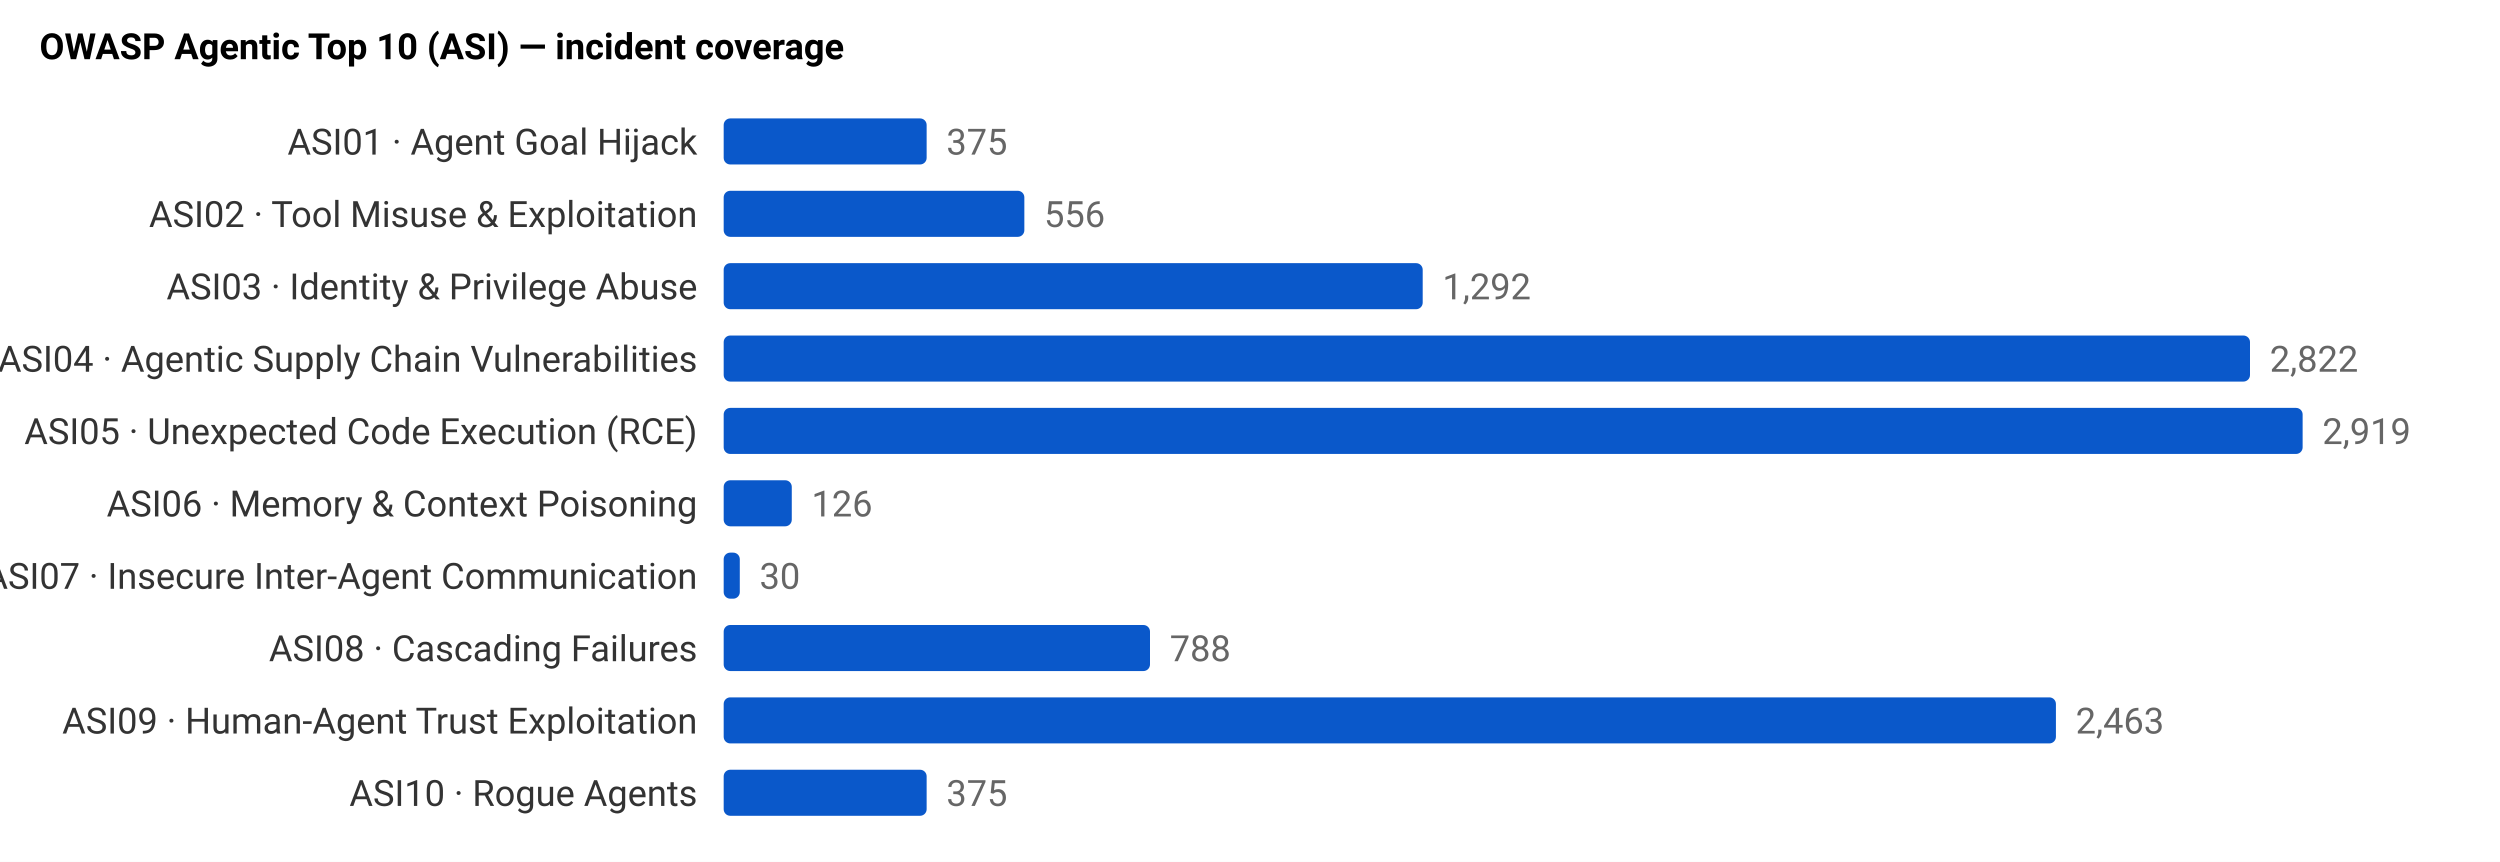
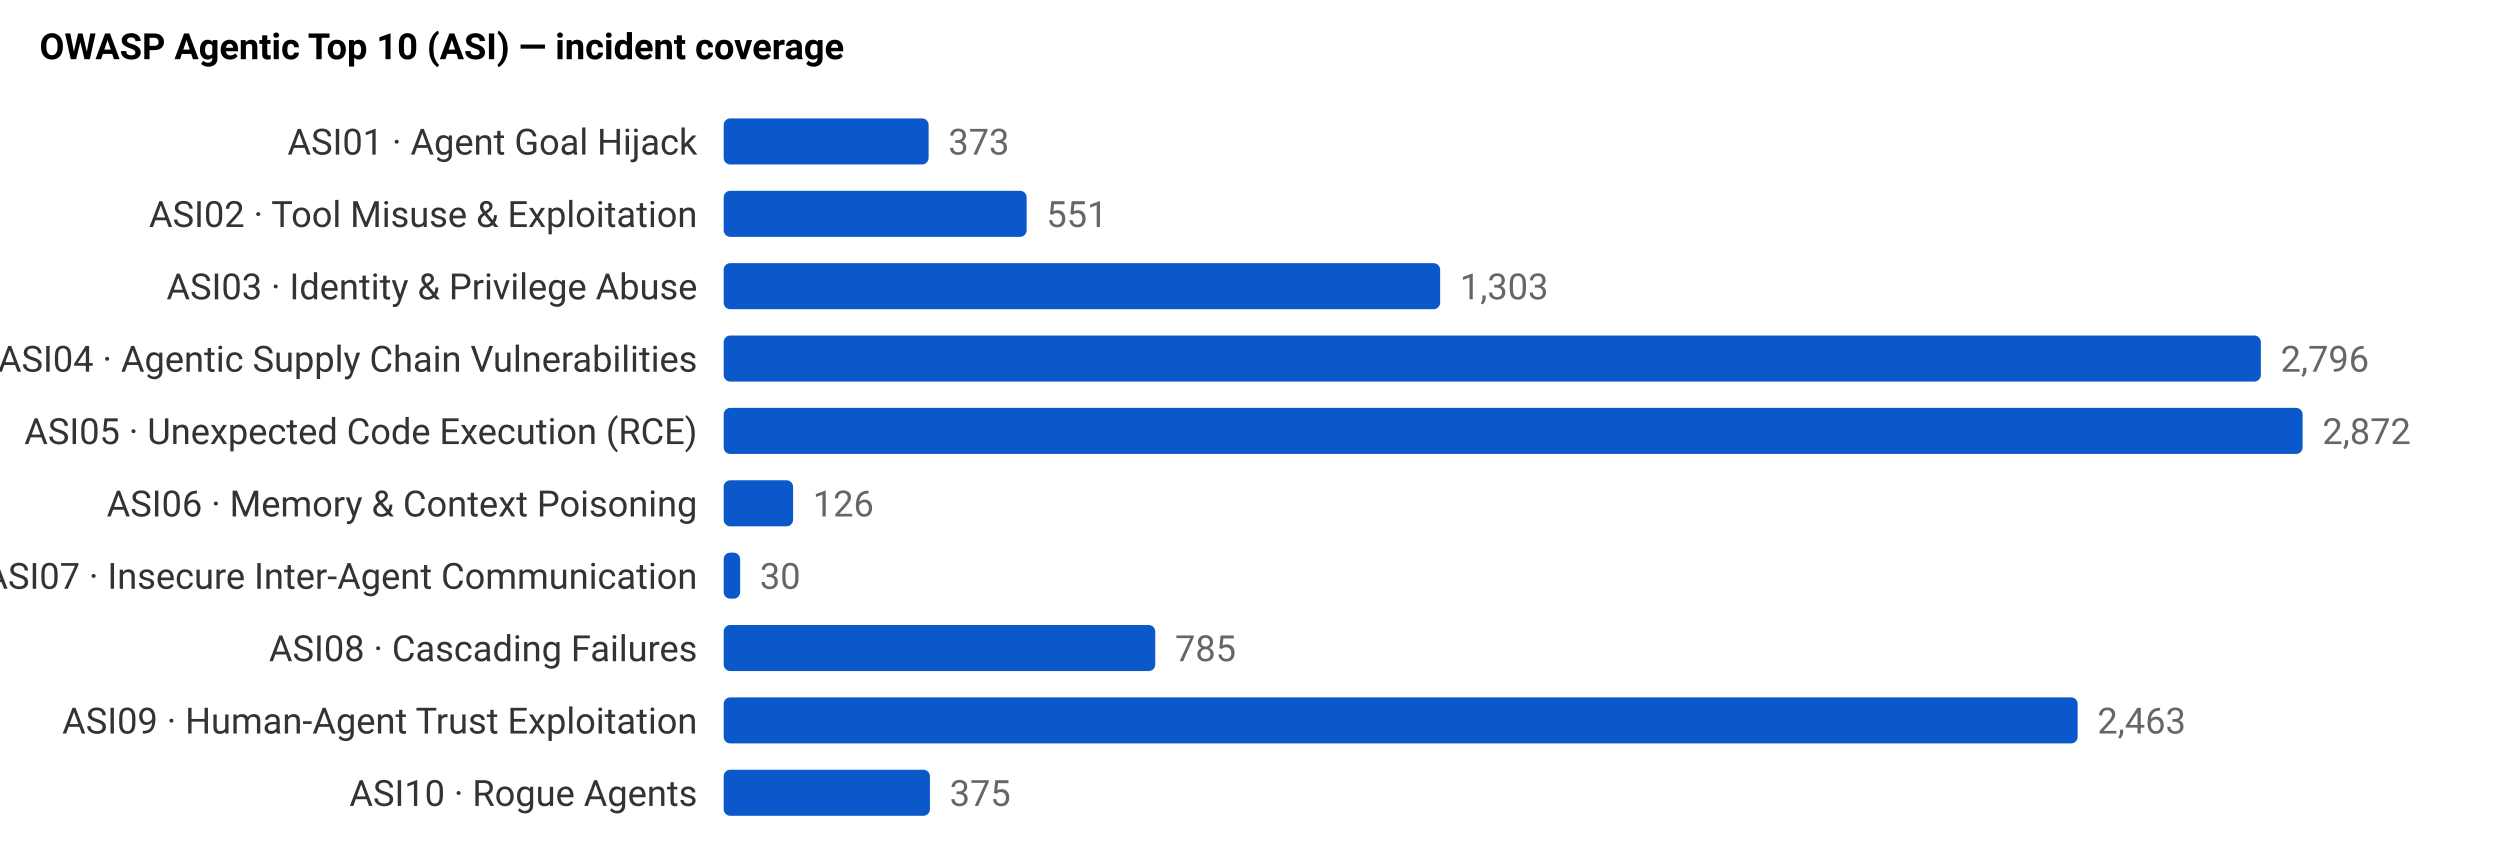
<svg xmlns="http://www.w3.org/2000/svg" viewBox="0 0 760 262" role="img" aria-label="OWASP Agentic Top 10 (ASI) — incident coverage" font-family="system-ui,-apple-system,Segoe UI,Roboto,sans-serif" font-size="11">
  <rect x="0" y="0" width="100%" height="100%" fill="white" />
  <text x="12" y="18" font-weight="600">OWASP Agentic Top 10 (ASI) — incident coverage</text>
  <text x="212" y="47" text-anchor="end" fill="#333">ASI01 · Agent Goal Hijack</text>
-   <rect x="220" y="36" width="61.7" height="14" fill="#0a58ca" rx="2" />
-   <text x="287.7" y="47" fill="#666">375</text>
+   <rect x="220" y="36" width="62.3" height="14" fill="#0a58ca" rx="2" />
+   <text x="288.3" y="47" fill="#666">373</text>
  <text x="212" y="69" text-anchor="end" fill="#333">ASI02 · Tool Misuse &amp; Exploitation</text>
-   <rect x="220" y="58" width="91.4" height="14" fill="#0a58ca" rx="2" />
-   <text x="317.4" y="69" fill="#666">556</text>
+   <rect x="220" y="58" width="92.1" height="14" fill="#0a58ca" rx="2" />
+   <text x="318.1" y="69" fill="#666">551</text>
  <text x="212" y="91" text-anchor="end" fill="#333">ASI03 · Identity &amp; Privilege Abuse</text>
-   <rect x="220" y="80" width="212.5" height="14" fill="#0a58ca" rx="2" />
-   <text x="438.5" y="91" fill="#666">1,292</text>
+   <rect x="220" y="80" width="217.8" height="14" fill="#0a58ca" rx="2" />
+   <text x="443.8" y="91" fill="#666">1,303</text>
  <text x="212" y="113" text-anchor="end" fill="#333">ASI04 · Agentic Supply Chain Vulnerabilities</text>
-   <rect x="220" y="102" width="464.0" height="14" fill="#0a58ca" rx="2" />
-   <text x="690.0" y="113" fill="#666">2,822</text>
+   <rect x="220" y="102" width="467.3" height="14" fill="#0a58ca" rx="2" />
+   <text x="693.3" y="113" fill="#666">2,796</text>
  <text x="212" y="135" text-anchor="end" fill="#333">ASI05 · Unexpected Code Execution (RCE)</text>
  <rect x="220" y="124" width="480.0" height="14" fill="#0a58ca" rx="2" />
-   <text x="706.0" y="135" fill="#666">2,919</text>
+   <text x="706.0" y="135" fill="#666">2,872</text>
  <text x="212" y="157" text-anchor="end" fill="#333">ASI06 · Memory &amp; Context Poisoning</text>
-   <rect x="220" y="146" width="20.7" height="14" fill="#0a58ca" rx="2" />
-   <text x="246.7" y="157" fill="#666">126</text>
+   <rect x="220" y="146" width="21.1" height="14" fill="#0a58ca" rx="2" />
+   <text x="247.1" y="157" fill="#666">126</text>
  <text x="212" y="179" text-anchor="end" fill="#333">ASI07 · Insecure Inter-Agent Communication</text>
-   <rect x="220" y="168" width="4.9" height="14" fill="#0a58ca" rx="2" />
-   <text x="230.9" y="179" fill="#666">30</text>
+   <rect x="220" y="168" width="5.0" height="14" fill="#0a58ca" rx="2" />
+   <text x="231.0" y="179" fill="#666">30</text>
  <text x="212" y="201" text-anchor="end" fill="#333">ASI08 · Cascading Failures</text>
-   <rect x="220" y="190" width="129.6" height="14" fill="#0a58ca" rx="2" />
-   <text x="355.6" y="201" fill="#666">788</text>
+   <rect x="220" y="190" width="131.2" height="14" fill="#0a58ca" rx="2" />
+   <text x="357.2" y="201" fill="#666">785</text>
  <text x="212" y="223" text-anchor="end" fill="#333">ASI09 · Human-Agent Trust Exploitation</text>
-   <rect x="220" y="212" width="405.0" height="14" fill="#0a58ca" rx="2" />
-   <text x="631.0" y="223" fill="#666">2,463</text>
+   <rect x="220" y="212" width="411.6" height="14" fill="#0a58ca" rx="2" />
+   <text x="637.6" y="223" fill="#666">2,463</text>
  <text x="212" y="245" text-anchor="end" fill="#333">ASI10 · Rogue Agents</text>
-   <rect x="220" y="234" width="61.7" height="14" fill="#0a58ca" rx="2" />
-   <text x="287.7" y="245" fill="#666">375</text>
+   <rect x="220" y="234" width="62.7" height="14" fill="#0a58ca" rx="2" />
+   <text x="288.7" y="245" fill="#666">375</text>
</svg>
